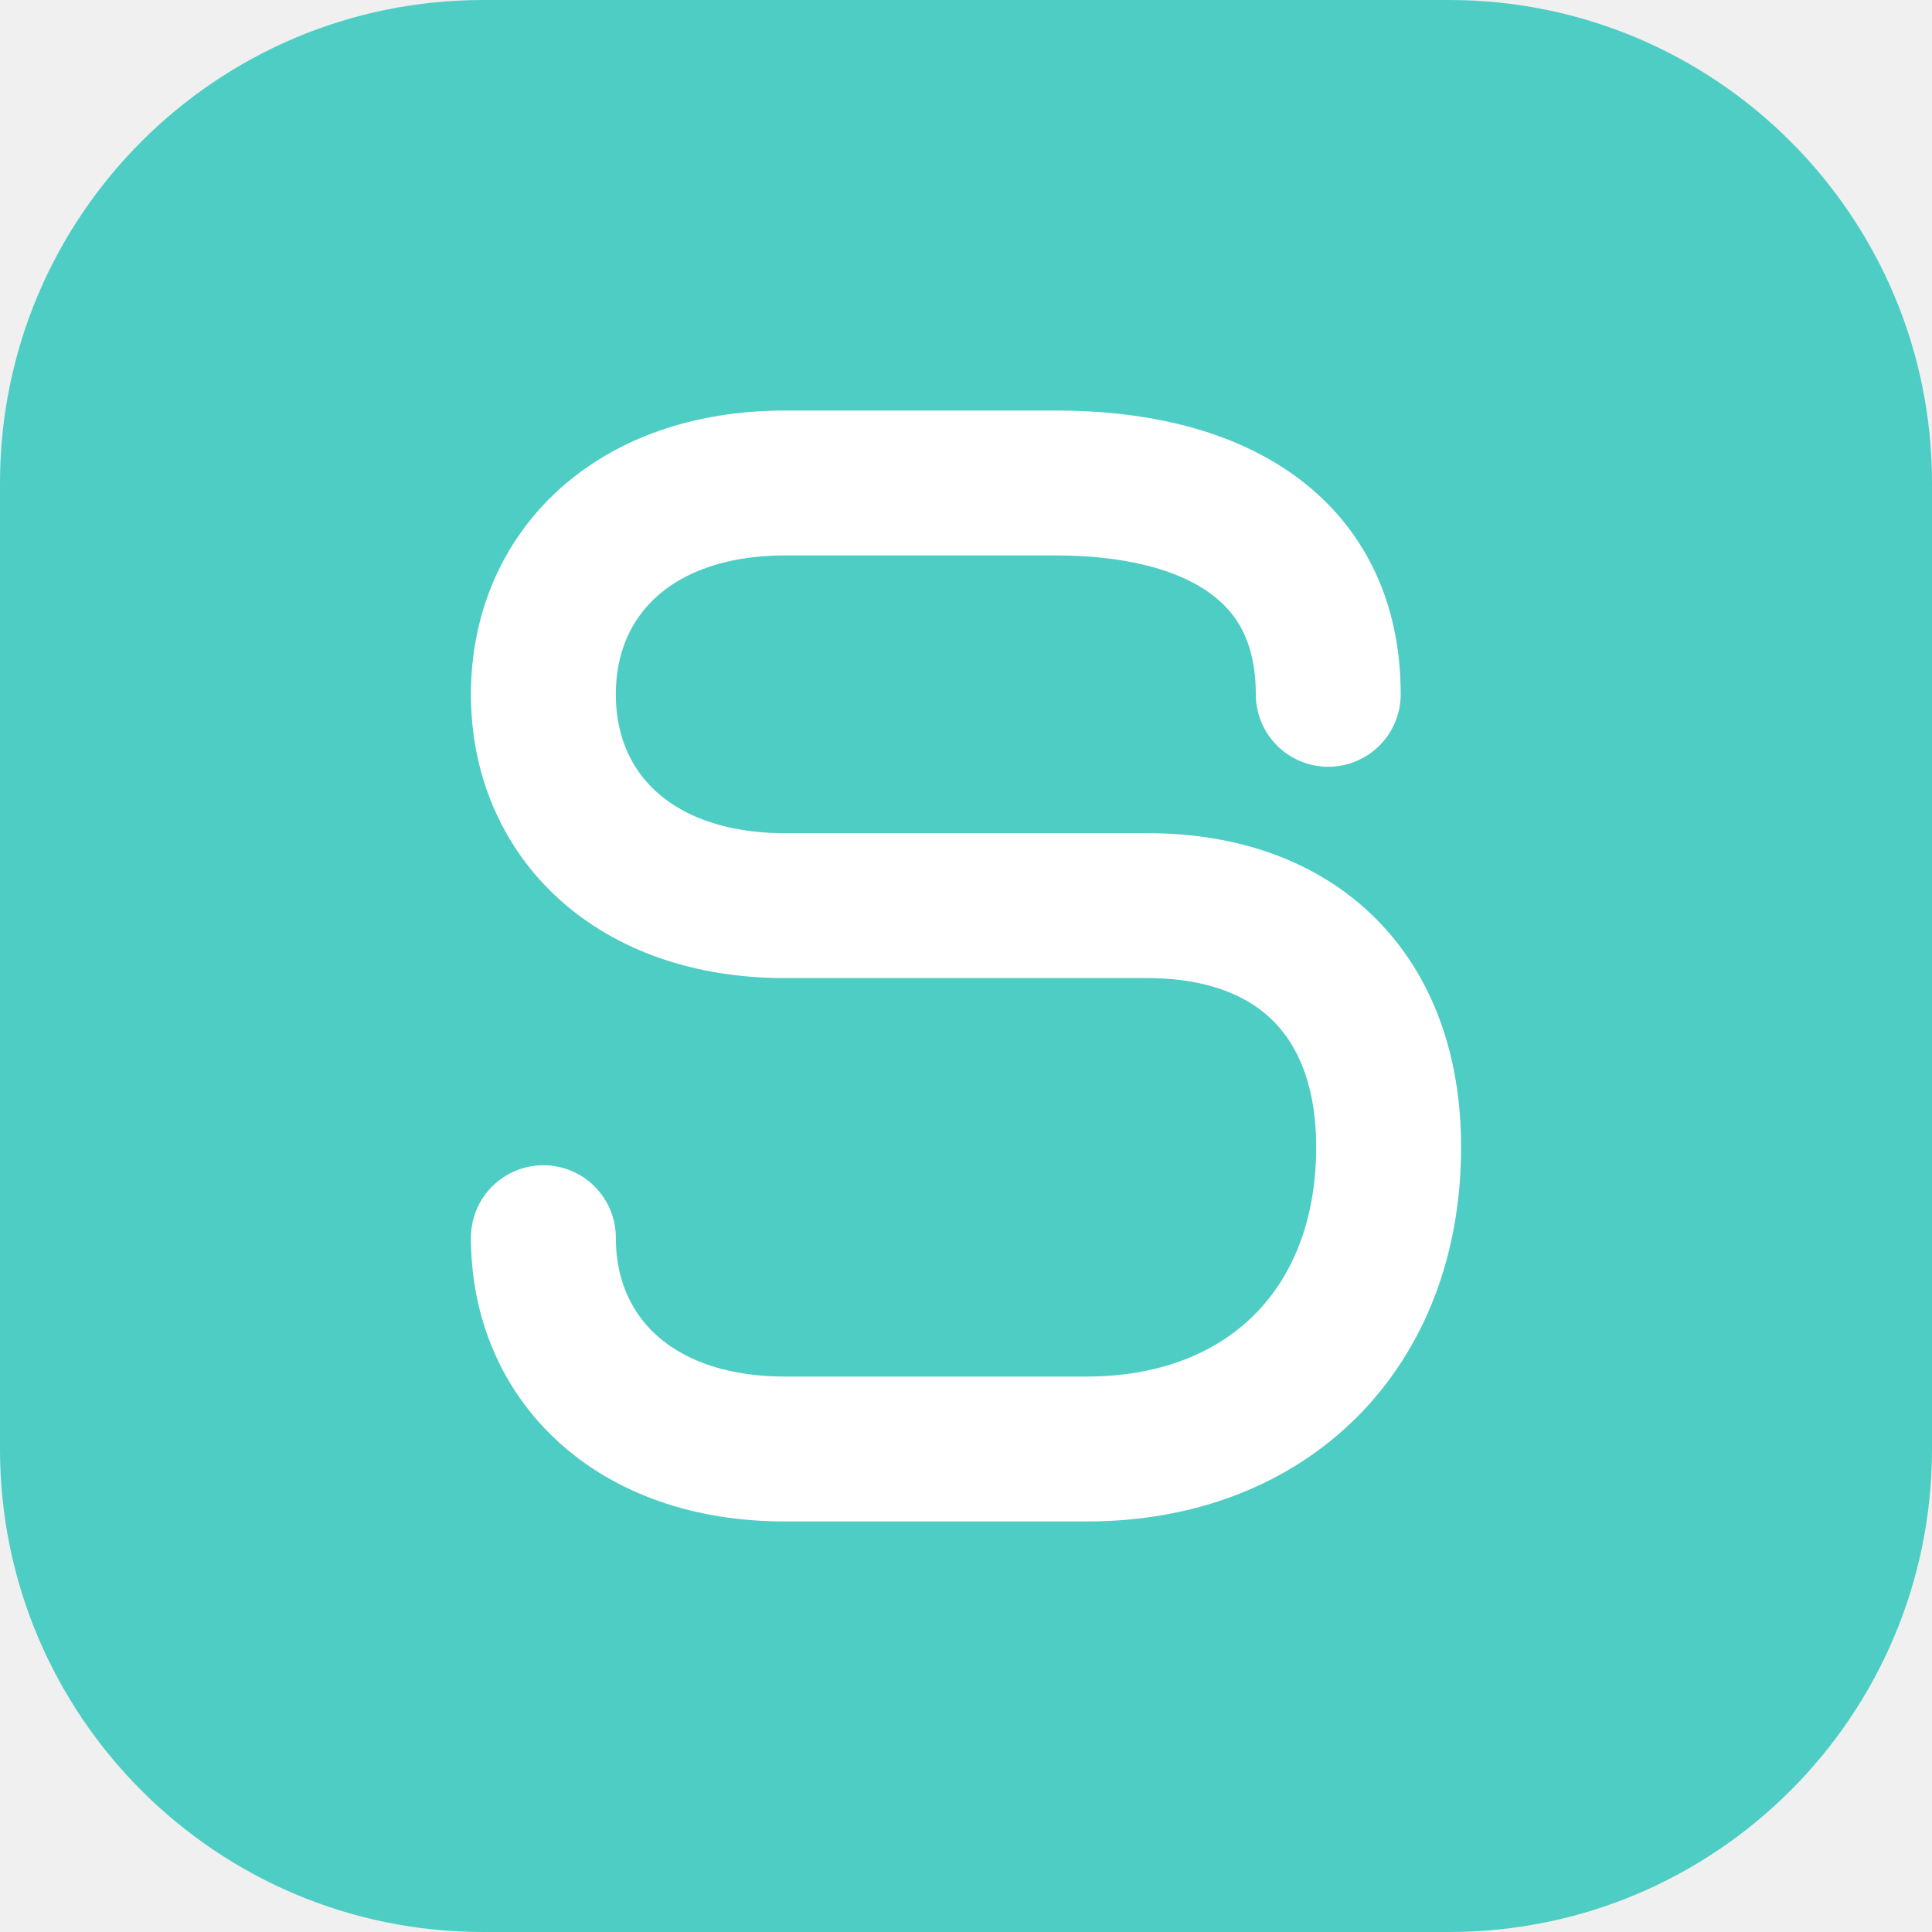
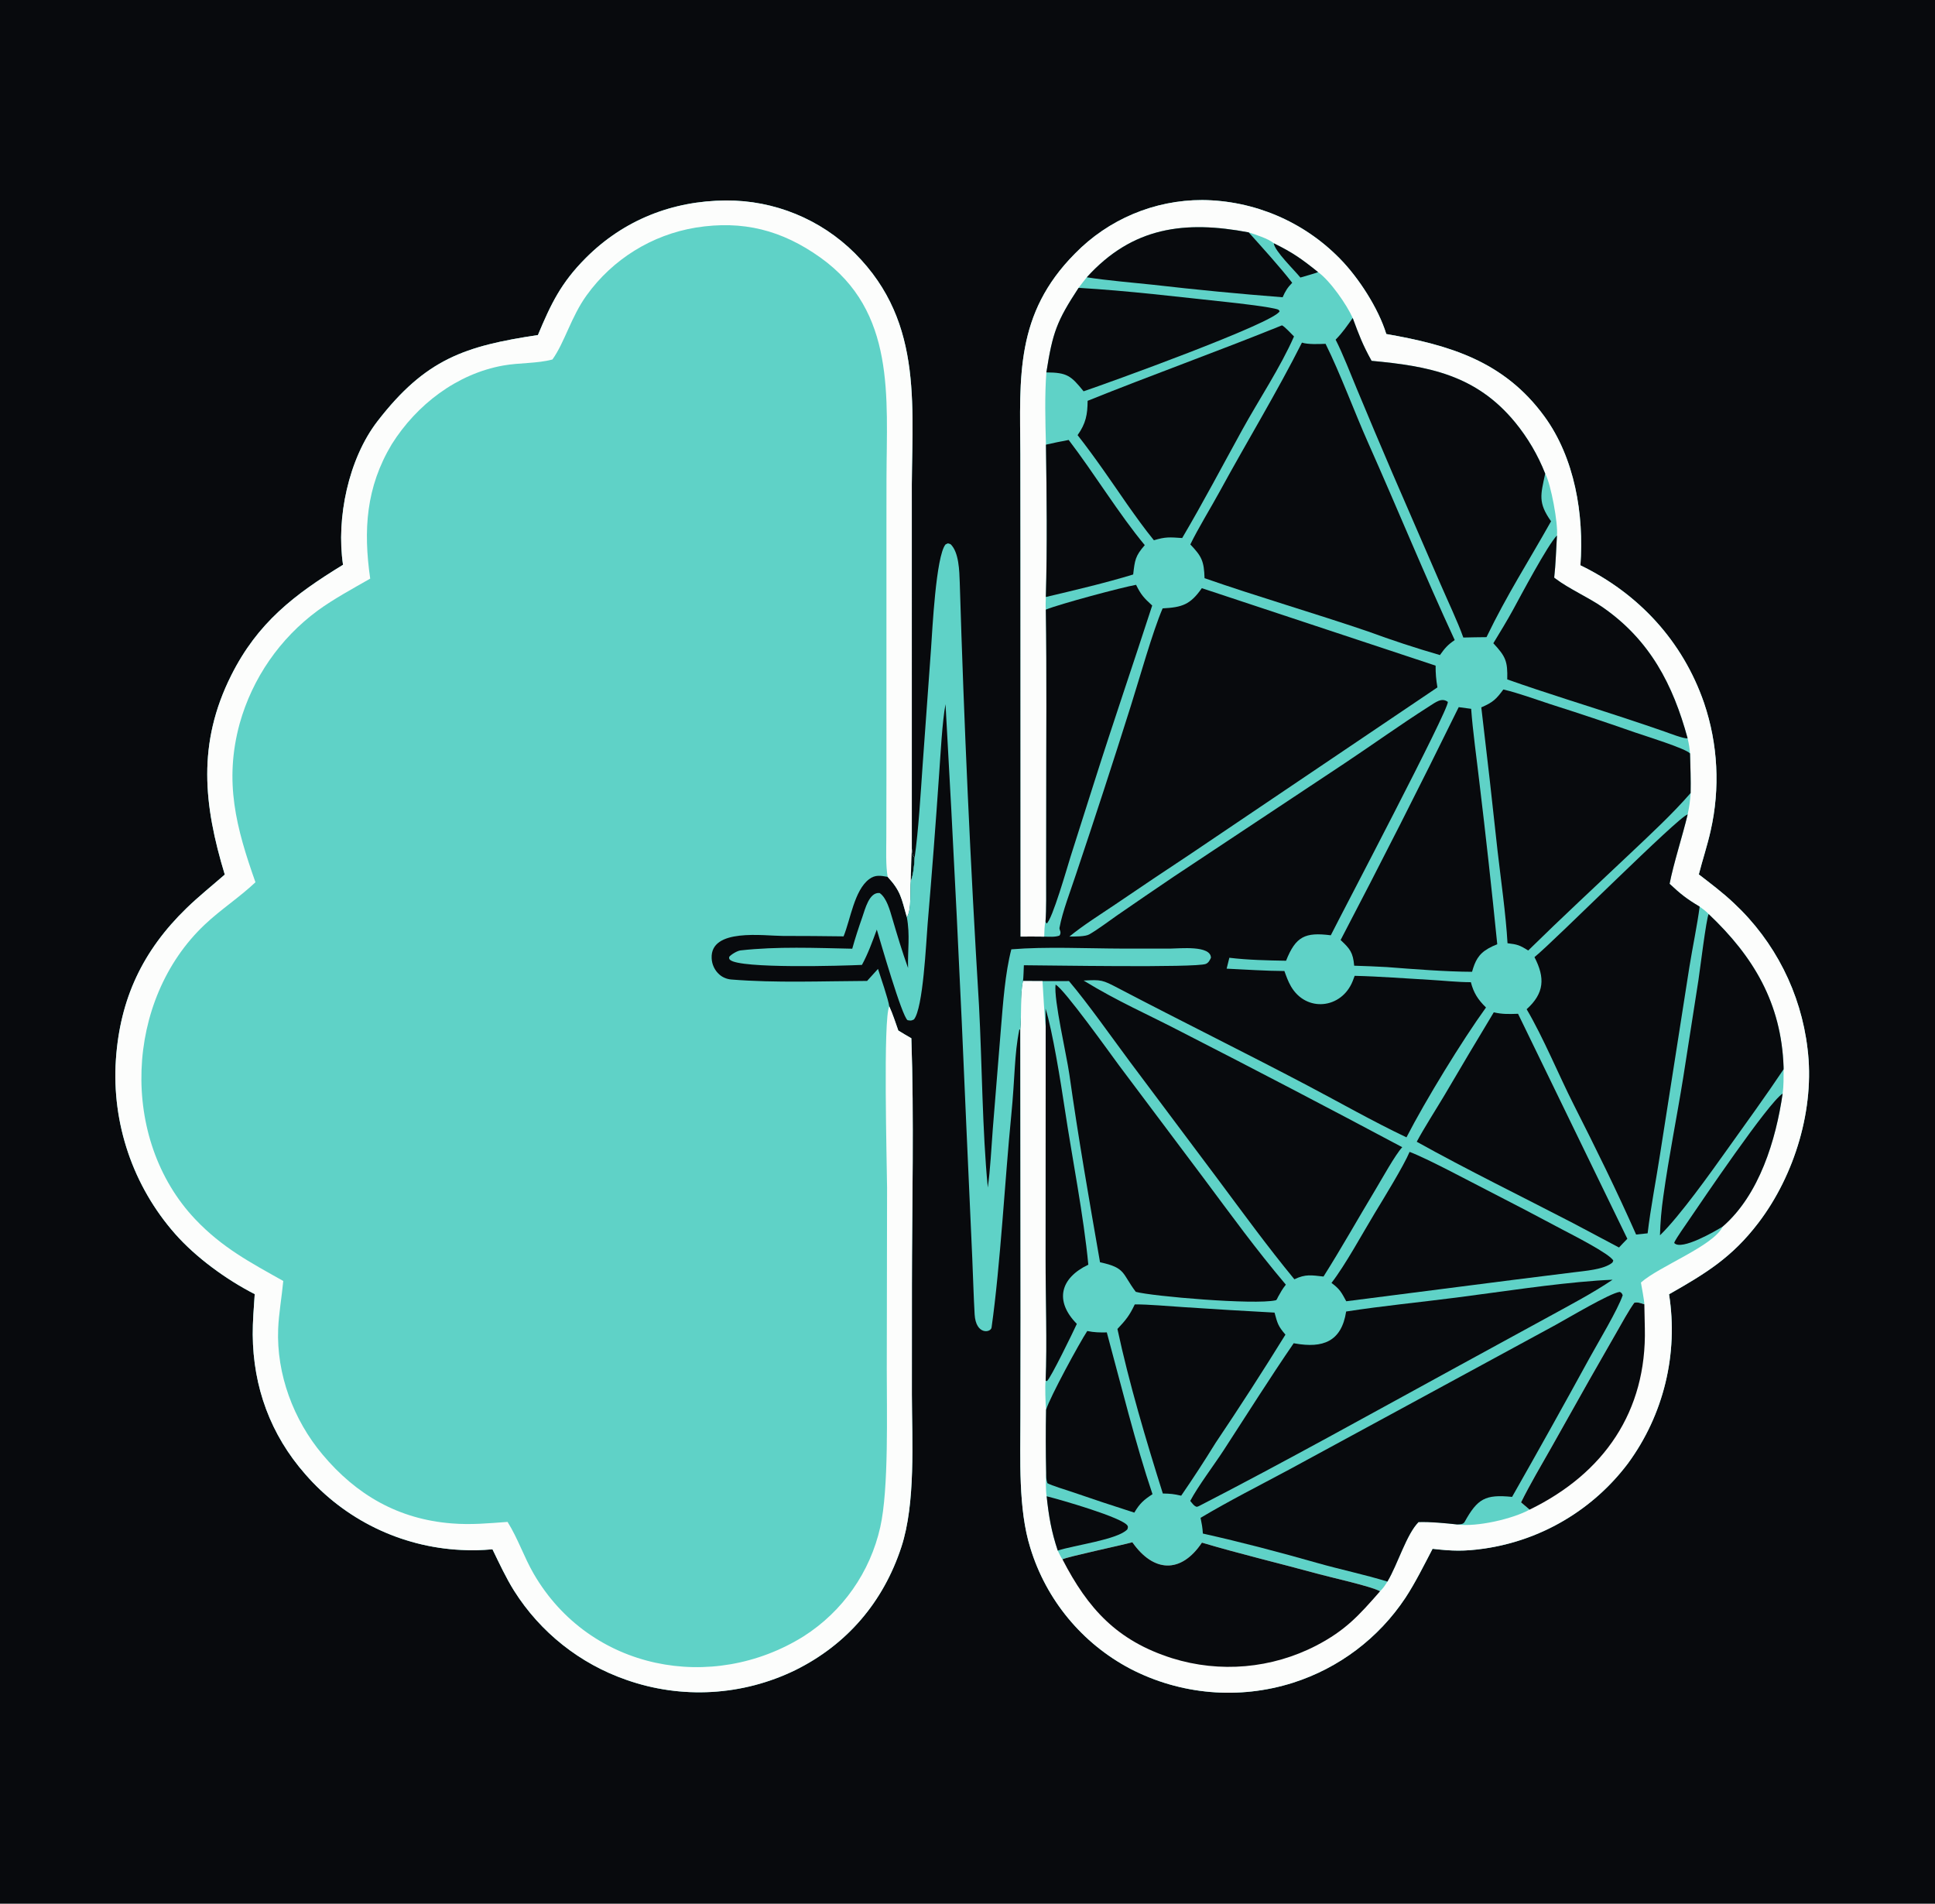
- <svg xmlns="http://www.w3.org/2000/svg" viewBox="0 0 32 32">
-   <rect width="32" height="32" rx="8" fill="#4ecdc4" />
-   <path d="M22 11.5 C22 9 20 8 17.5 8 L13 8 C10.5 8 9 9.5 9 11.5 C9 13.5 10.5 15 13 15 L19 15 C21.5 15 23 16.5 23 19 C23 22 21 24 18 24 L13 24 C10.5 24 9 22.5 9 20.5" fill="none" stroke="#ffffff" stroke-width="2.4" stroke-linecap="round" stroke-linejoin="round" />
+ <svg xmlns="http://www.w3.org/2000/svg" width="1423" height="1400" viewBox="0 0 1423 1400">
+   <clipPath id="cl_5">
+     <rect width="1423" height="1400" />
+   </clipPath>
+   <g clip-path="url(#cl_5)">
+     <path fill="#080A0D" transform="matrix(1.39237 0 0 1.39303 -55.6947 -11.1443)" d="M0 0L1099 0L1099 1024L0 1024L0 0Z" />
+     <path fill="#5FD2C7" transform="matrix(1.39237 0 0 1.39303 -55.6947 -11.1443)" d="M324.11 184.878C331.002 168.397 336.309 157.337 349.279 144.308C369.358 124.137 395.165 114.003 423.402 113.845C448.9 113.675 473.41 123.697 491.486 141.684C528.931 179.13 521.129 224.73 521.585 272.691L521.588 456.039C521.842 458.239 521.703 459.214 523.062 460.806C523.038 463.679 522.31 470.594 521.041 473.046C520.526 477.602 521.586 488.554 518.951 492.145C516.08 482.226 515.875 478.585 508.829 470.918C505.147 470.285 502.312 469.666 499.014 472.16C491.215 478.059 489.246 493.229 485.552 502.327C474.858 502.16 464.139 502.123 453.442 502.104C443.56 502.087 415.072 497.795 415.872 513.914C416.014 517.186 417.469 520.263 419.909 522.448C421.678 524.013 423.951 524.922 426.279 525.109C449.944 527.009 474.388 525.953 497.971 525.857L503.727 519.513C505.003 523.43 509.162 535.574 509.69 539.299C511.398 542.952 513.076 548.144 514.458 552.039C516.487 553.362 519.206 554.865 521.342 556.118C522.804 597.352 521.685 644.717 521.642 686.251L521.616 744.169C521.691 768.864 523.65 801.536 516.075 824.67C506.577 853.672 487.462 876.137 460.08 889.691C432.175 903.297 399.977 905.136 370.704 894.796C346.238 886.292 325.382 869.736 311.547 847.836C307.348 841.171 303.579 833.085 300.112 825.921C294.143 826.409 289.545 826.602 283.509 826.25C251.766 824.706 222.033 810.251 201.21 786.24C182.899 765.421 173.684 740.237 173.488 712.582C173.44 705.755 174.08 698.079 174.536 691.202C159.612 683.596 143.446 671.847 132.457 659.35C110.225 634.108 98.977 601.04 101.206 567.475C103.372 535.237 115.418 509.856 138.49 487.473C144.857 481.296 151.996 475.577 158.719 469.717C147.552 432.957 144.069 400.516 162.133 364.516C176.079 336.722 195.401 321.923 221.176 306.169C217.487 281.51 224.096 250.172 239.339 230.425C264.806 197.432 285.691 190.65 324.11 184.878Z" />
+     <path fill="#FCFDFC" transform="matrix(1.39237 0 0 1.39303 -55.6947 -11.1443)" d="M324.11 184.878C331.002 168.397 336.309 157.337 349.279 144.308C369.358 124.137 395.165 114.003 423.402 113.845C448.9 113.675 473.41 123.697 491.486 141.684C528.931 179.13 521.129 224.73 521.585 272.691L521.588 456.039C521.842 458.239 521.703 459.214 523.062 460.806C523.038 463.679 522.31 470.594 521.041 473.046C520.526 477.602 521.586 488.554 518.951 492.145C516.08 482.226 515.875 478.585 508.829 470.918C507.748 464.841 508.113 456.489 508.119 450.197L508.18 417.883L508.185 286.968C508.174 278.184 508.191 269.442 508.213 260.588C508.316 217.549 513.226 172.535 473.388 144.031C453.06 129.487 432.379 124.185 407.525 128.148C384.342 131.962 363.613 144.802 349.87 163.859C341.666 175.184 338.259 188.723 331.779 197.782C323.598 199.973 314.39 199.432 305.764 200.974C281.258 205.354 260.04 221.675 246.923 242.503C233.279 265.21 231.855 287.848 235.526 313.473C226.466 318.664 216.183 324.219 207.834 330.313C187.836 345.031 173.326 366.005 166.604 389.91C158.21 420.657 164.763 445.074 174.926 473.77C166.327 481.846 156.605 488.136 148.159 496.099C105.917 535.927 102.984 609.349 143.126 651.682C157.358 666.691 172.143 674.454 189.613 684.257C188.849 692.567 187.244 701.383 186.916 709.576C185.962 733.419 195.02 757.649 210.299 775.817C228.224 797.25 250.465 810.024 278.577 812.247C288.988 813.071 297.742 812.192 308.075 811.454C313.686 820.444 316.734 830.001 321.928 838.922C351.564 889.828 416.102 902.017 464.473 871.84C485.062 858.722 499.611 837.976 504.934 814.148C509.468 794 508.337 753.029 508.36 730.92L508.518 635.023C508.41 621.966 506.37 545.282 509.69 539.299C511.398 542.952 513.076 548.144 514.458 552.039C516.487 553.362 519.206 554.865 521.342 556.118C522.804 597.352 521.685 644.717 521.642 686.251L521.616 744.169C521.691 768.864 523.65 801.536 516.075 824.67C506.577 853.672 487.462 876.137 460.08 889.691C432.175 903.297 399.977 905.136 370.704 894.796C346.238 886.292 325.382 869.736 311.547 847.836C307.348 841.171 303.579 833.085 300.112 825.921C294.143 826.409 289.545 826.602 283.509 826.25C251.766 824.706 222.033 810.251 201.21 786.24C182.899 765.421 173.684 740.237 173.488 712.582C173.44 705.755 174.08 698.079 174.536 691.202C159.612 683.596 143.446 671.847 132.457 659.35C110.225 634.108 98.977 601.04 101.206 567.475C103.372 535.237 115.418 509.856 138.49 487.473C144.857 481.296 151.996 475.577 158.719 469.717C147.552 432.957 144.069 400.516 162.133 364.516C176.079 336.722 195.401 321.923 221.176 306.169C217.487 281.51 224.096 250.172 239.339 230.425C264.806 197.432 285.691 190.65 324.11 184.878Z" />
+     <path fill="#051212" transform="matrix(1.39237 0 0 1.39303 -55.6947 -11.1443)" d="M521.588 456.039C521.842 458.239 521.703 459.214 523.062 460.806C523.038 463.679 522.31 470.594 521.041 473.046C521.106 467.511 521.399 461.602 521.588 456.039Z" />
+     <path fill="#5FD2C7" transform="matrix(1.39237 0 0 1.39303 -55.6947 -11.1443)" d="M579.046 502.438L578.983 299.623L578.929 247.678C578.631 206.709 576.177 173.696 607.756 141.873C625.443 123.772 649.689 113.58 674.995 113.611C702.333 113.837 728.457 124.937 747.597 144.461C757.505 154.497 767.977 170.651 772.193 184.328C805.397 190.151 834.342 198.54 855.731 227.879C871.714 249.802 876.681 279.63 874.716 306.435C905.593 321.411 928.772 346.546 940.007 379.052C947.381 400.788 948.593 424.142 943.507 446.525C941.836 454.116 939.199 462.024 937.256 469.613C943.612 474.532 949.934 479.26 955.775 484.791C977.411 504.97 991.191 532.168 994.665 561.55C998.642 593.042 987.95 628.344 968.709 653.58C954.77 671.862 940.928 680.251 921.53 691.28C926.495 722.734 918.693 754.867 899.856 780.54C881.457 804.983 854.142 821.16 823.866 825.545C813.172 827.054 807.128 826.85 796.63 825.656C792.249 834.025 787.411 843.773 782.279 851.549C768.179 872.786 747.265 888.585 722.985 896.34C694.463 905.416 663.502 902.762 636.941 888.962C611.519 875.569 592.509 852.561 584.15 825.066C577.775 804.716 578.953 778.148 578.959 756.579L579.039 703.694L578.909 551.427C579.658 543.711 578.622 533.795 580.317 525.916L590.612 525.957L604.599 525.933C614.512 537.597 627.614 556.238 636.988 568.809L683.295 630.618C696.609 648.472 709.442 666.131 723.644 683.361C729.608 680.519 732.619 681.228 739.033 681.918C748.56 666.857 757.267 651.303 766.453 636.065C769.679 630.712 776.935 617.581 780.618 613.636C741.985 593.058 703.181 572.8 664.211 552.865C645.844 543.311 630.574 536.831 612.329 525.657C621.782 525.17 622.116 525.231 630.791 529.774C663.831 547.074 697.316 563.567 730.321 580.937C747.848 590.161 764.945 599.924 782.848 608.438C792.881 588.925 812.306 557.206 824.847 539.883C820.639 535.751 818.338 532.252 816.857 526.524C809.99 526.541 802.351 525.686 795.42 525.296C782.133 524.549 768.793 523.481 755.486 523.164C755.152 524.108 754.8 525.046 754.429 525.976C748.502 540.707 729.858 542.541 721.844 528.732C720.304 526.077 719.416 523.493 718.368 520.623C708.477 520.593 697.838 519.834 687.867 519.382L689.298 513.627C698.883 514.799 709.579 515.043 719.254 515.196C724.359 502.331 729.31 500.033 742.878 501.761C749.258 489.064 805.27 382.616 804.704 378.551C801.466 376.102 798.352 378.665 794.492 381.123C779.36 390.757 764.633 401.361 749.672 411.298L660.103 470.694C650.017 477.506 639.968 484.372 629.956 491.292C625.376 494.477 620.193 498.451 615.417 501.236C613.172 502.546 607.637 502.383 604.816 502.431C612.003 496.541 621.109 490.82 628.884 485.583C642.328 476.442 655.831 467.389 669.394 458.425L799.198 370.895C798.476 366.563 798.224 363.759 798.237 359.408L674.763 318.511C668.658 327.259 664.352 328.616 654.065 329.178C648.787 341.33 641.613 366.971 637.277 380.61C627.891 410.362 618.228 440.025 608.288 469.597C605.619 477.781 601.143 489.233 599.596 497.765C599.367 499.029 600.86 499.978 599.598 501.914C597.128 502.806 594.222 502.506 591.519 502.465C587.404 502.446 583.147 502.368 579.046 502.438Z" />
+     <path fill="#FCFDFC" transform="matrix(1.39237 0 0 1.39303 -55.6947 -11.1443)" d="M579.046 502.438L578.983 299.623L578.929 247.678C578.631 206.709 576.177 173.696 607.756 141.873C625.443 123.772 649.689 113.58 674.995 113.611C702.333 113.837 728.457 124.937 747.597 144.461C757.505 154.497 767.977 170.651 772.193 184.328C805.397 190.151 834.342 198.54 855.731 227.879C871.714 249.802 876.681 279.63 874.716 306.435C905.593 321.411 928.772 346.546 940.007 379.052C947.381 400.788 948.593 424.142 943.507 446.525C941.836 454.116 939.199 462.024 937.256 469.613C943.612 474.532 949.934 479.26 955.775 484.791C977.411 504.97 991.191 532.168 994.665 561.55C998.642 593.042 987.95 628.344 968.709 653.58C954.77 671.862 940.928 680.251 921.53 691.28C926.495 722.734 918.693 754.867 899.856 780.54C881.457 804.983 854.142 821.16 823.866 825.545C813.172 827.054 807.128 826.85 796.63 825.656C792.249 834.025 787.411 843.773 782.279 851.549C768.179 872.786 747.265 888.585 722.985 896.34C694.463 905.416 663.502 902.762 636.941 888.962C611.519 875.569 592.509 852.561 584.15 825.066C577.775 804.716 578.953 778.148 578.959 756.579L579.039 703.694L578.909 551.427C579.658 543.711 578.622 533.795 580.317 525.916L590.612 525.957C590.906 529.871 591.771 547.235 592.3 549.854L592.249 672.557C592.225 692.722 593.103 717.14 592.269 736.915C591.851 739.438 592.216 749.497 592.5 752.245C592.288 763.325 592.303 774.408 592.547 785.488C592.389 789.023 592.231 794.421 592.803 797.916C593.929 808.432 595.277 816.423 598.666 826.596C599.345 827.976 600.275 830.047 601.154 831.206C603.837 829.82 632.204 823.82 638.08 822.2C649.145 838.035 663.683 838.995 674.814 822.391C695.293 828.484 716.393 833.463 736.974 839.105C743.002 840.757 764.91 845.62 768.89 848.094C770.826 846.108 771.299 845.319 772.79 842.95C778.398 833.459 782.787 818.078 789.211 811.541C795.49 811.335 803.397 812.118 809.649 812.795C819.917 814.253 838.868 809.907 847.875 804.979L843.359 801.148C848.225 791.316 853.954 781.69 859.371 772.14L879.355 736.621L893.78 711.395C896.483 706.692 900.134 699.964 903.169 695.755C905 695.278 906.63 696.016 908.481 696.575C908.432 694.38 907.103 687.593 906.674 685.092C916.287 676.487 945.035 665.771 949.903 655.504C969.214 638.758 977.978 609.78 981.531 585.33C982.116 581.103 982.017 576.769 982.037 572.495C982.039 572.073 982.034 571.651 982.022 571.23C980.821 537.607 966.224 513.061 942.44 490.555C940.899 488.896 939.5 487.971 937.694 486.635C930.791 482.504 927.695 480.088 921.824 474.582C923.888 463.921 928.624 449.382 931.363 437.961C932.323 433.476 932.587 431.264 932.927 426.665C933.082 419.768 932.803 412.733 932.618 405.825C932.316 402.479 932.098 401.051 931.332 397.761C923.619 369.436 911.445 345.904 886.432 328.566C878.893 323.341 868.559 318.815 861.506 313.438L860.869 312.947C861.67 305.886 861.894 297.902 862.332 290.708C862.971 284.404 859.191 263.649 856.121 258.04C852.262 248.239 846.896 239.102 840.217 230.957C819.509 205.802 794.405 201.27 764.425 198.493C759.717 190.046 757.758 184.82 754.452 175.872C751.403 168.964 742.484 156.151 736.17 151.665C727.415 144.615 722.617 141.26 712.761 136.425C710.085 134.035 702.898 131.769 699.525 130.683C665.819 124.313 638.185 127.721 614.007 154.391C612.607 156.173 610.967 158.156 609.669 159.979C598.088 177.625 595.994 183.501 592.654 204.602C591.736 216.723 592.095 230.541 592.432 242.749C592.826 270.096 593.146 295.761 592.378 323.169C592.323 325.165 592.158 327.919 592.366 329.838C592.905 363.592 592.547 398.425 592.582 432.258L592.546 472.139C592.522 478.714 592.714 487.997 592.207 494.406C591.599 496.293 591.605 500.316 591.519 502.465C587.404 502.446 583.147 502.368 579.046 502.438Z" />
+     <path fill="#080A0D" transform="matrix(1.39237 0 0 1.39303 -55.6947 -11.1443)" d="M601.154 831.206C603.837 829.82 632.204 823.82 638.08 822.2C649.145 838.035 663.683 838.995 674.814 822.391C695.293 828.484 716.393 833.463 736.974 839.105C743.002 840.757 764.91 845.62 768.89 848.094C757.649 860.934 750.674 868.671 735.252 876.722C711.714 888.907 684.319 891.308 659.02 883.404C630.001 874.208 614.629 857.325 601.154 831.206Z" />
+     <path fill="#080A0D" transform="matrix(1.39237 0 0 1.39303 -55.6947 -11.1443)" d="M843.359 801.148C848.225 791.316 853.954 781.69 859.371 772.14L879.355 736.621L893.78 711.395C896.483 706.692 900.134 699.964 903.169 695.755C905 695.278 906.63 696.016 908.481 696.575C908.59 700.769 908.646 704.993 908.744 709.183C909.772 753.059 887.18 785.88 847.875 804.979L843.359 801.148Z" />
+     <path fill="#080A0D" transform="matrix(1.39237 0 0 1.39303 -55.6947 -11.1443)" d="M674.097 809.303C689.383 800.199 705.094 792.297 720.761 783.887L784.706 749.205L861.587 707.475C867.773 704.113 890.579 690.487 895.553 690.024C896.613 690.679 896.528 690.646 897.056 691.787C894.512 699.343 883.985 716.85 879.599 724.819C866.144 749.406 852.487 773.881 838.629 798.242C824.448 796.84 820.397 799.138 813.545 811.472C812.786 812.836 811.015 812.686 809.649 812.795C803.397 812.118 795.49 811.335 789.211 811.541C782.787 818.078 778.398 833.459 772.79 842.95C760.667 839.23 747.892 836.581 735.701 833.119C715.381 827.347 695.916 822.207 675.309 817.601C675.117 814.294 674.746 812.539 674.097 809.303Z" />
+     <path fill="#080A0D" transform="matrix(1.39237 0 0 1.39303 -55.6947 -11.1443)" d="M850.455 513.293C861.587 504.23 926.721 438.842 931.363 437.961C928.624 449.382 923.888 463.921 921.824 474.582C927.695 480.088 930.791 482.504 937.694 486.635C936.468 496.187 933.85 508.623 932.26 518.583L916.799 617.272C914.719 630.84 911.795 645.654 910.221 659.102L904.135 659.74C893.73 636.242 882.829 614.192 871.233 591.289C863.208 575.438 855.236 555.937 846.322 540.796C855.75 532.288 856.084 524.179 850.455 513.293Z" />
+     <path fill="#080A0D" transform="matrix(1.39237 0 0 1.39303 -55.6947 -11.1443)" d="M834.015 372.002C841.852 373.807 851.07 377.236 858.816 379.747C873.842 384.519 888.798 389.51 903.679 394.718C907.808 396.157 931.129 403.363 932.618 405.825C932.803 412.733 933.082 419.768 932.927 426.665C923.497 437.56 911.657 448.518 901.099 458.503C882.964 475.654 864.991 492.281 847.162 509.781C842.636 506.966 841.464 506.577 836.217 505.953C835.374 490.899 832.664 472.071 830.927 456.954C828.228 431.766 825.375 406.594 822.37 381.44C828.512 378.785 830.195 377.181 834.015 372.002Z" />
+     <path fill="#080A0D" transform="matrix(1.39237 0 0 1.39303 -55.6947 -11.1443)" d="M745.427 187.326C749.103 183.562 751.414 180.152 754.452 175.872C757.758 184.82 759.717 190.046 764.425 198.493C794.405 201.27 819.509 205.802 840.217 230.957C846.896 239.102 852.262 248.239 856.121 258.04C853.702 269.314 852.234 273.343 859.214 283.198C847.251 304.517 836.045 321.745 825.114 344.37C821.072 344.379 816.925 344.501 812.874 344.573C810.063 336.587 804.41 324.67 800.877 316.48L775.335 257.587C769.059 242.966 762.867 228.308 756.76 213.615C753.593 206.012 749.063 194.352 745.427 187.326Z" />
+     <path fill="#080A0D" transform="matrix(1.39237 0 0 1.39303 -55.6947 -11.1443)" d="M916.739 660.155C916.926 653.273 917.516 646.407 918.506 639.593C921.498 618.093 925.618 598.052 929.023 576.819L937.088 525.211C937.808 520.402 941.212 492.887 942.44 490.555C966.224 513.061 980.821 537.607 982.022 571.23C982.034 571.651 982.039 572.073 982.037 572.495C972.883 586.212 961.986 601.208 952.364 614.687C943.571 627.006 927.36 649.842 916.739 660.155Z" />
+     <path fill="#080A0D" transform="matrix(1.39237 0 0 1.39303 -55.6947 -11.1443)" d="M592.366 329.838C599.692 326.838 632.815 318 640.031 316.745C642.606 321.97 644.182 323.695 648.551 327.677C638.484 358.696 627.877 389.578 618.029 420.639L605.429 460.257C603.588 466.162 595.781 493.465 592.804 495.553C592.212 494.797 592.38 495.194 592.207 494.406C592.714 487.997 592.522 478.714 592.546 472.139L592.582 432.258C592.547 398.425 592.905 363.592 592.366 329.838Z" />
+     <path fill="#080A0D" transform="matrix(1.39237 0 0 1.39303 -55.6947 -11.1443)" d="M828.726 347.588C832.149 341.979 836.164 335.368 839.141 329.912C842.876 323.066 857.582 295.344 862.332 290.708C861.894 297.902 861.67 305.886 860.869 312.947L861.506 313.438C868.559 318.815 878.893 323.341 886.432 328.566C911.445 345.904 923.619 369.436 931.332 397.761C929.58 398.181 921.383 394.979 919.209 394.227C912.377 391.852 905.524 389.533 898.653 387.272C877.905 380.408 856.615 373.942 836.077 366.68C836.33 357.074 835.245 354.579 828.726 347.588Z" />
+     <path fill="#080A0D" transform="matrix(1.39237 0 0 1.39303 -55.6947 -11.1443)" d="M609.669 159.979C635.666 161.452 662.578 164.775 688.498 167.513C693.396 168.031 711.764 170.096 715.189 171.48L715.864 172.264C713.662 178.335 623.948 210.692 612.318 214.575C605.633 206.352 603.643 204.66 592.654 204.602C595.994 183.501 598.088 177.625 609.669 159.979Z" />
+     <path fill="#080A0D" transform="matrix(1.39237 0 0 1.39303 -55.6947 -11.1443)" d="M614.248 710.675C617.783 711.41 620.974 711.504 624.577 711.407C631.946 738.561 639.822 770.559 648.709 796.818C644.11 799.835 641.98 801.674 639.101 806.555C628.033 803.021 617.007 799.359 606.023 795.571C603.201 794.612 595.348 792.247 593.188 791.007C592.483 788.999 592.596 787.624 592.547 785.488C592.303 774.408 592.288 763.325 592.5 752.245C594.55 745.533 610.085 717.016 614.248 710.675Z" />
+     <path fill="#080A0D" transform="matrix(1.39237 0 0 1.39303 -55.6947 -11.1443)" d="M592.432 242.749C596.474 241.79 600.369 241.042 604.441 240.263C617.721 257.605 631.16 279.645 644.622 295.785C639.579 301.584 639.388 303.672 638.501 311.287C623.939 315.736 607.257 319.658 592.378 323.169C593.146 295.761 592.826 270.096 592.432 242.749Z" />
+     <path fill="#080A0D" transform="matrix(1.39237 0 0 1.39303 -55.6947 -11.1443)" d="M614.007 154.391C638.185 127.721 665.819 124.313 699.525 130.683C706.668 138.671 715.989 148.891 722.498 157.294C720.056 159.767 718.842 161.716 717.445 164.932C694.585 163.152 671.76 160.952 648.981 158.332C638.157 157.167 624.571 156.069 614.007 154.391Z" />
+     <path fill="#080A0D" transform="matrix(1.39237 0 0 1.39303 -55.6947 -11.1443)" d="M592.223 540.498C595.89 552.068 600.359 579.968 602.361 593.318C606.231 619.117 612.383 649.965 614.812 675.661C599.959 682.722 596.83 694.85 608.746 706.911C606.97 710.836 594.919 735.637 592.97 737.119L592.269 736.915C593.103 717.14 592.225 692.722 592.249 672.557L592.3 549.854C592.311 546.735 592.285 543.616 592.223 540.498Z" />
+     <path fill="#080A0D" transform="matrix(1.39237 0 0 1.39303 -55.6947 -11.1443)" d="M949.903 655.504C945.95 657.968 928.041 668.382 924.288 664.227C924.319 664.071 924.349 663.916 924.38 663.76C925.832 660.914 929.869 655.244 931.506 652.843C938.951 641.921 973.983 590.084 981.531 585.33C977.978 609.78 969.214 638.758 949.903 655.504Z" />
+     <path fill="#080A0D" transform="matrix(1.39237 0 0 1.39303 -55.6947 -11.1443)" d="M592.803 797.916C599.522 799.554 633.013 809.166 635.518 813.445C635.939 814.164 635.621 814.61 635.445 815.364C630.335 820.872 607.318 823.704 598.666 826.596C595.277 816.423 593.929 808.432 592.803 797.916Z" />
+     <path fill="#080A0D" transform="matrix(1.39237 0 0 1.39303 -55.6947 -11.1443)" d="M726.815 154.519C723.738 150.693 713.136 140.459 712.761 136.425C722.617 141.26 727.415 144.615 736.17 151.665C733.964 152.526 729.255 153.785 726.815 154.519Z" />
+     <path fill="#080A0D" transform="matrix(1.39237 0 0 1.39303 -55.6947 -11.1443)" d="M727.644 188.878C730.86 189.925 736.744 189.641 740.117 189.507C747.839 205.022 755.365 225.525 762.582 241.719C777.969 276.247 792.445 311.652 808.331 345.915C804.521 348.477 803.077 350.257 800.517 353.83C787.676 350.106 774.969 345.932 762.421 341.315C733.842 331.592 704.233 323.009 676.201 313.237C675.913 304.279 674.756 301.754 668.69 295.427C672.732 287.044 679.71 275.732 684.354 267.202C698.445 241.322 714.417 215.13 727.644 188.878Z" />
+     <path fill="#080A0D" transform="matrix(1.39237 0 0 1.39303 -55.6947 -11.1443)" d="M597.515 527.827C601.754 529.668 626.837 564.816 630.963 570.362L675.581 629.805C690.698 650.037 702.72 666.749 719.136 686.212C717.295 688.508 716.431 690.153 715.006 692.681C714.651 693.371 714.356 694.323 713.772 694.457C702.637 696.997 648.121 692.318 639.885 689.988C632.561 680.379 634.804 677.301 620.998 674.391C615.252 641.437 609.467 608.324 604.798 575.196C603.406 565.317 596.47 535.598 597.515 527.827Z" />
+     <path fill="#080A0D" transform="matrix(1.39237 0 0 1.39303 -55.6947 -11.1443)" d="M883.535 684.057C886.141 683.838 889.067 683.743 891.704 683.605C880.987 690.799 869.711 696.691 858.398 702.903L810.459 729.068C765.806 753.445 718.126 780.012 673.069 803.186L672.111 803.497C670.693 803.184 669.676 801.577 668.641 800.368C672.679 792.702 681.334 781.239 686.342 773.548C698.461 754.936 710.726 735.399 723.288 717.127L724.022 717.258C738.576 719.828 748.525 716.386 750.989 700.38C770.215 697.41 789.648 695.528 808.983 693.049C833.666 689.885 858.763 685.891 883.535 684.057Z" />
+     <path fill="#080A0D" transform="matrix(1.39237 0 0 1.39303 -55.6947 -11.1443)" d="M810.437 381.325L817.015 382.21C817.842 393.764 819.944 408.628 821.287 420.375C824.744 449.049 827.914 477.756 830.797 506.494C829.176 507.111 827.603 507.851 826.094 508.707C820.771 511.717 819.052 515.548 817.481 521.034C803.903 521.002 786.133 519.602 772.442 518.542C766.707 518.225 760.969 517.984 755.229 517.819C754.609 510.853 753.044 508.892 748.061 504.267C769.369 463.551 790.163 422.567 810.437 381.325Z" />
+     <path fill="#080A0D" transform="matrix(1.39237 0 0 1.39303 -55.6947 -11.1443)" d="M717.083 179.764C718.212 180.1 722.306 184.48 723.448 185.622C716.317 201.887 704.767 219.203 696.147 234.851C685.512 254.156 675.598 273.015 664.388 292.039C657.771 291.603 655.664 291.332 649.448 293.218C644.369 287.004 640.06 280.895 635.404 274.349C626.942 262.125 618.312 249.384 609.146 237.721C613.479 231.63 614.404 226.869 614.44 219.601C648.48 205.908 683.019 193.55 717.083 179.764Z" />
+     <path fill="#080A0D" transform="matrix(1.39237 0 0 1.39303 -55.6947 -11.1443)" d="M784.5 616.109C793.733 619.567 816.093 631.578 825.553 636.394C838.872 643.202 852.128 650.132 865.321 657.183C869.917 659.623 890.442 669.971 892.086 673.523L891.617 674.55C887.076 678.33 876.903 678.92 870.822 679.732L839.402 683.658L751.047 694.966C748.479 690.24 747.616 688.501 743.235 685.287C750.389 676.133 759.737 658.944 766.077 648.487C770.665 640.92 781.377 623.509 784.5 616.109Z" />
+     <path fill="#080A0D" transform="matrix(1.39237 0 0 1.39303 -55.6947 -11.1443)" d="M828.963 542.43C833.515 543.512 837.149 543.359 841.777 543.197L899.509 661.985C898.067 663.388 896.507 665.114 895.102 666.591L870.732 653.667C843.961 639.785 814.379 625.309 788.272 610.758C792.18 603.437 798.478 593.638 802.823 586.356C811.444 571.659 820.157 557.017 828.963 542.43Z" />
+     <path fill="#080A0D" transform="matrix(1.39237 0 0 1.39303 -55.6947 -11.1443)" d="M639.341 696.631C646.45 696.566 657.6 697.603 665.17 698.072C681.161 699.139 697.158 700.101 713.161 700.957C714.739 706.695 714.973 707.993 718.923 712.589C706.98 731.907 694.661 750.989 681.973 769.827C676.167 779.236 670.128 788.499 663.862 797.609C659.751 796.681 658.361 796.555 654.162 796.454C645.38 768.638 636.237 737.876 630.19 709.593C634.693 704.816 636.574 702.475 639.341 696.631Z" />
+     <path fill="#5FD2C7" transform="matrix(1.39237 0 0 1.39303 -55.6947 -11.1443)" d="M523.062 460.806C525.106 446.69 526.277 426.552 527.296 411.973L531.749 350.353C532.429 340.731 534.328 301.664 539.374 295.444C541.069 294.669 540.213 294.737 542.029 295.269C546.482 299.434 546.705 309.521 546.902 315.356C549.143 389.909 552.535 464.423 557.077 538.872C558.714 569.854 558.793 604.609 561.72 634.941C563.06 625.547 563.608 613.564 564.366 603.877L568.676 550.726C569.756 537.722 570.88 521.704 574.147 509.177C592.423 507.659 614.008 508.746 632.734 508.787L658.273 508.785C663.143 508.763 679.459 506.949 679.58 513.628C678.971 514.921 678.31 516.277 676.896 516.865C671.735 519.008 592.014 517.605 580.773 517.577C580.665 519.912 580.59 523.675 580.317 525.916C578.622 533.795 579.658 543.711 578.909 551.427L578.36 551.59C575.663 564.985 576.157 576.219 574.073 597.22C570.806 630.127 568.419 675.455 563.71 708.839C563.32 711.603 555.41 712.9 554.767 701.893C554.242 692.901 553.944 681.867 553.504 671.937L550.429 603.568C547.295 528.943 543.617 454.342 539.396 379.77C537.653 388.685 536.728 406.976 536.024 416.543C534.209 443.041 532.177 469.523 529.925 495.986C529.131 505.75 527.557 540.355 522.705 546.195C521.132 546.973 521.057 546.824 519.354 546.589C516.356 544.598 505.042 505.18 503.1 498.752C500.797 505.027 498.449 511.531 495.248 517.394C485.578 517.853 430.795 519.51 425.621 514.743C424.952 514.127 425.143 514.008 425.118 513.168C426.237 511.799 429.46 509.928 431.134 509.741C450.533 507.575 470.703 508.452 490.128 508.849C491.64 503.412 493.527 497.607 495.407 492.285C496.91 488.032 499.031 478.879 504.585 479.445C508.278 481.938 510.028 488.6 511.277 492.826C513.901 501.705 516.466 510.313 519.605 519.032C519.352 509.474 520.745 501.823 518.951 492.145C521.586 488.554 520.526 477.602 521.041 473.046C522.31 470.594 523.038 463.679 523.062 460.806Z" />
+   </g>
</svg>
